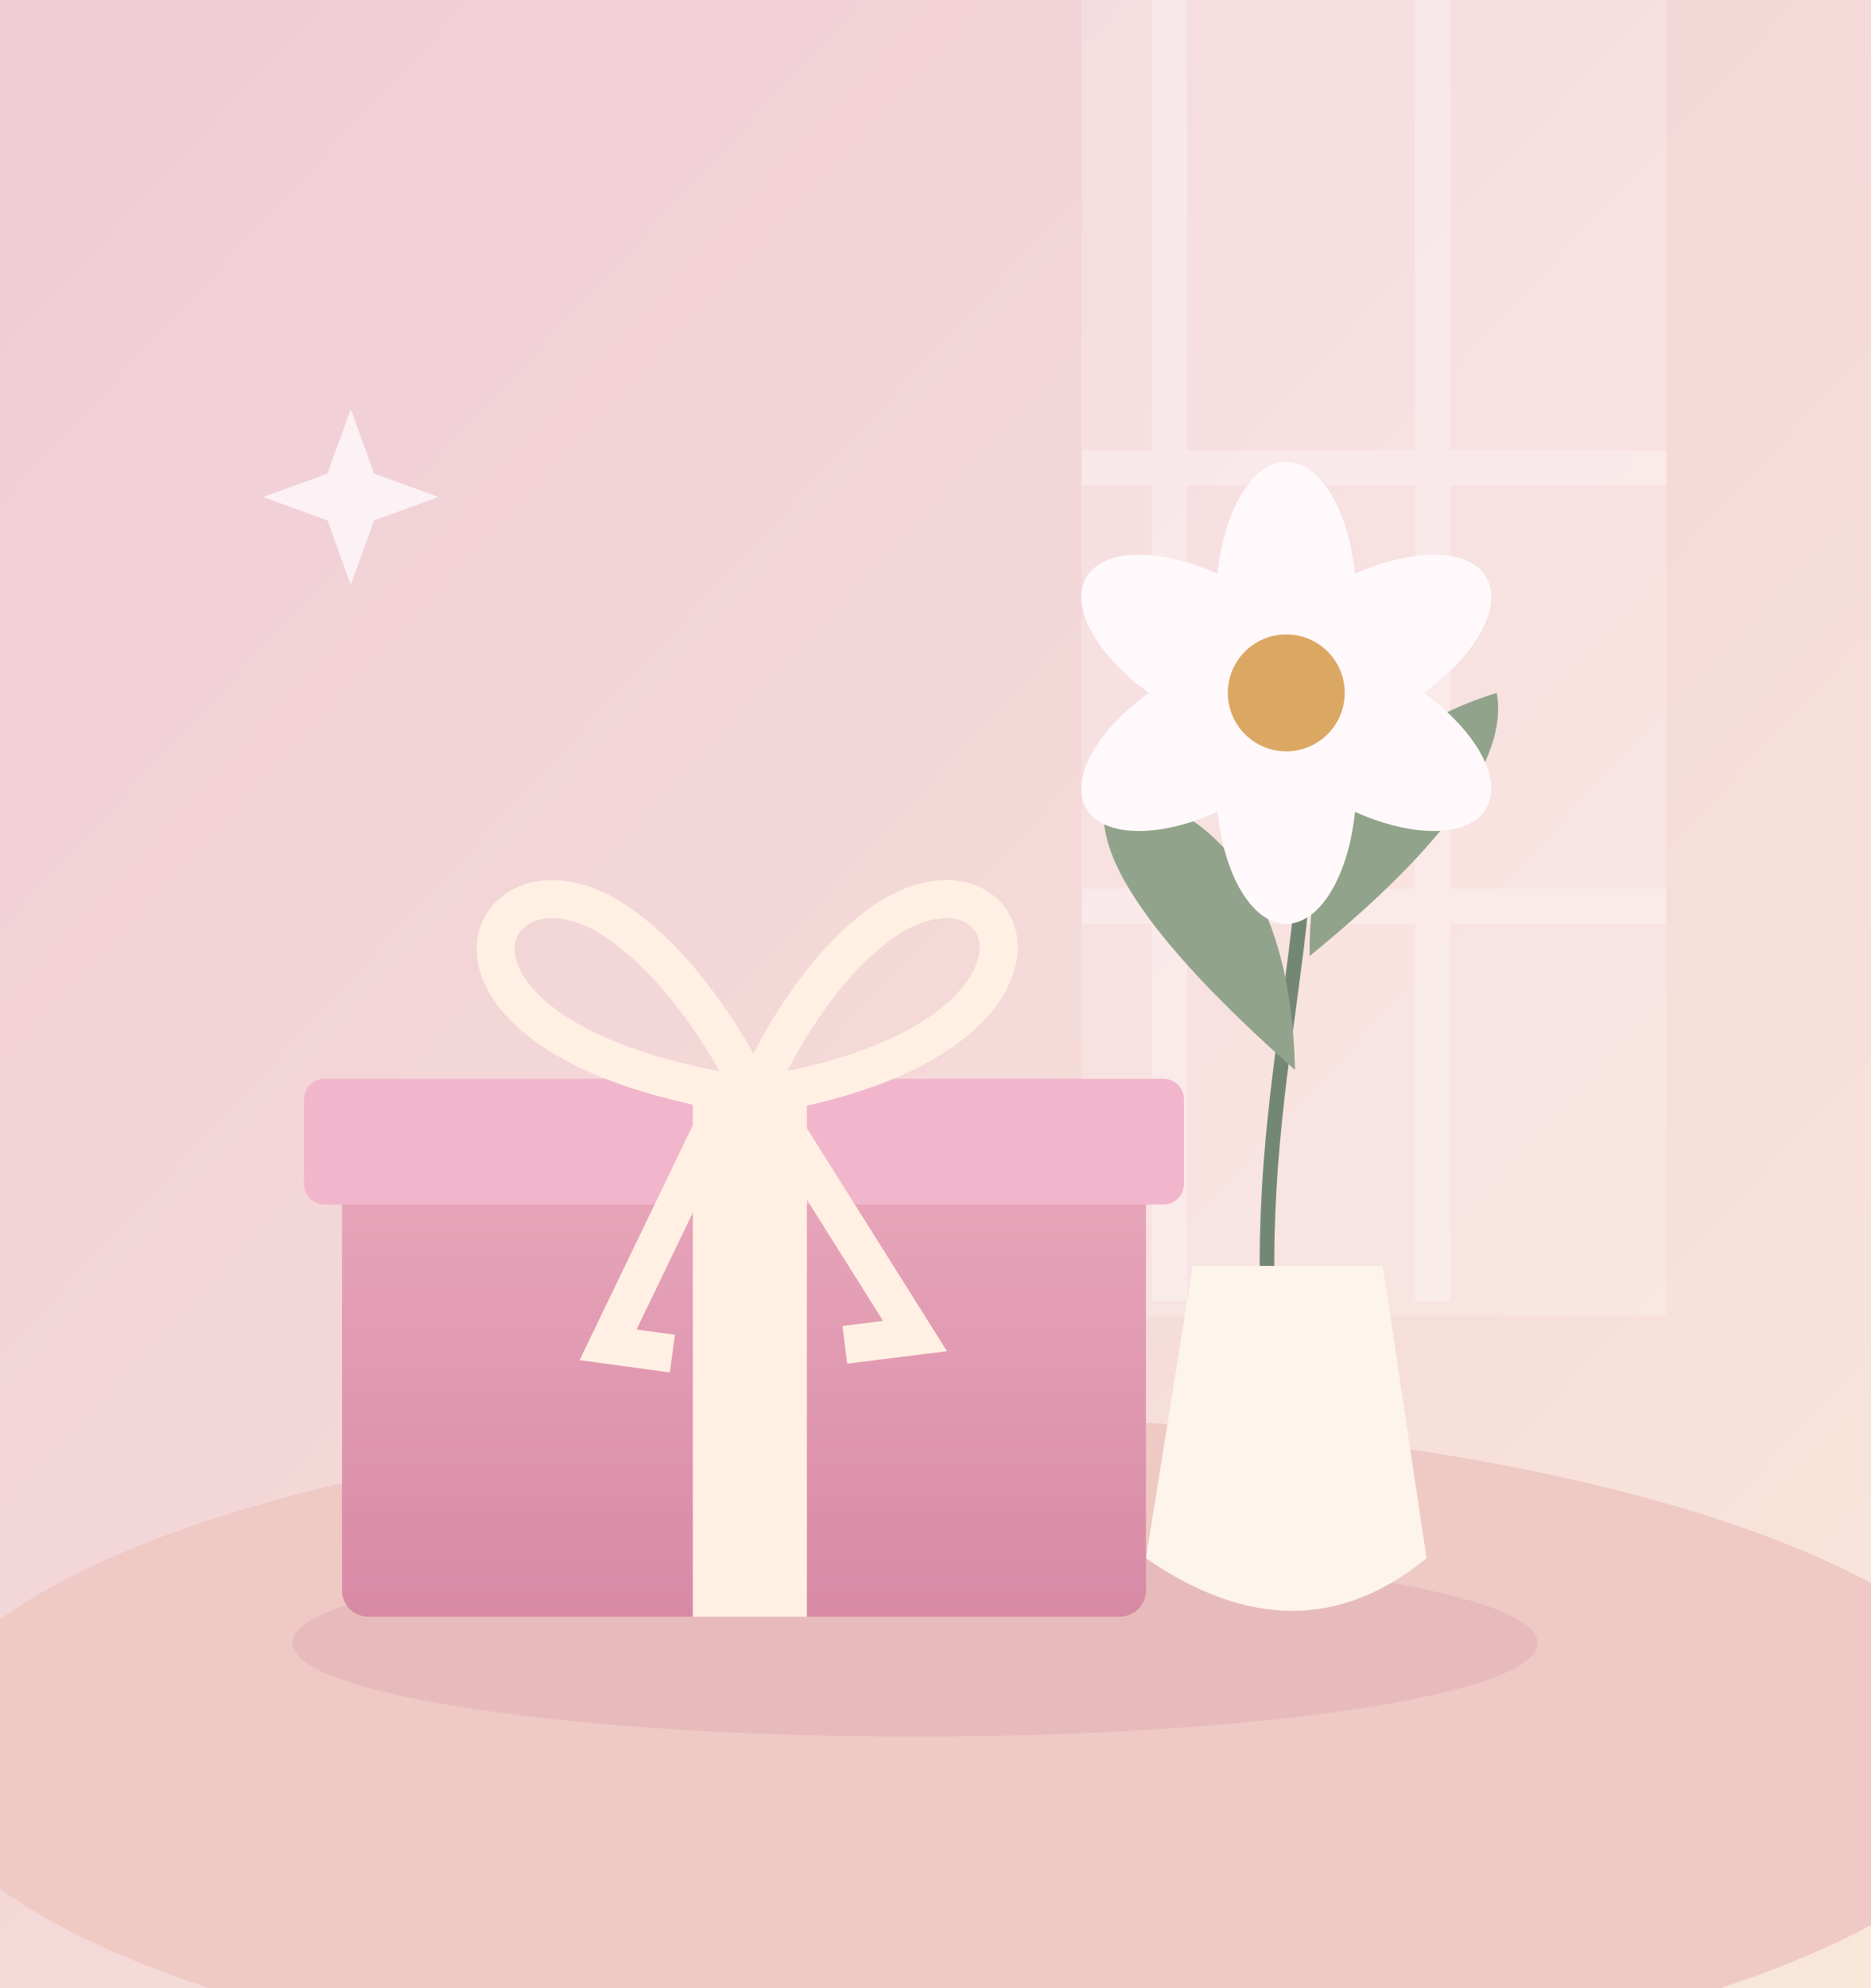
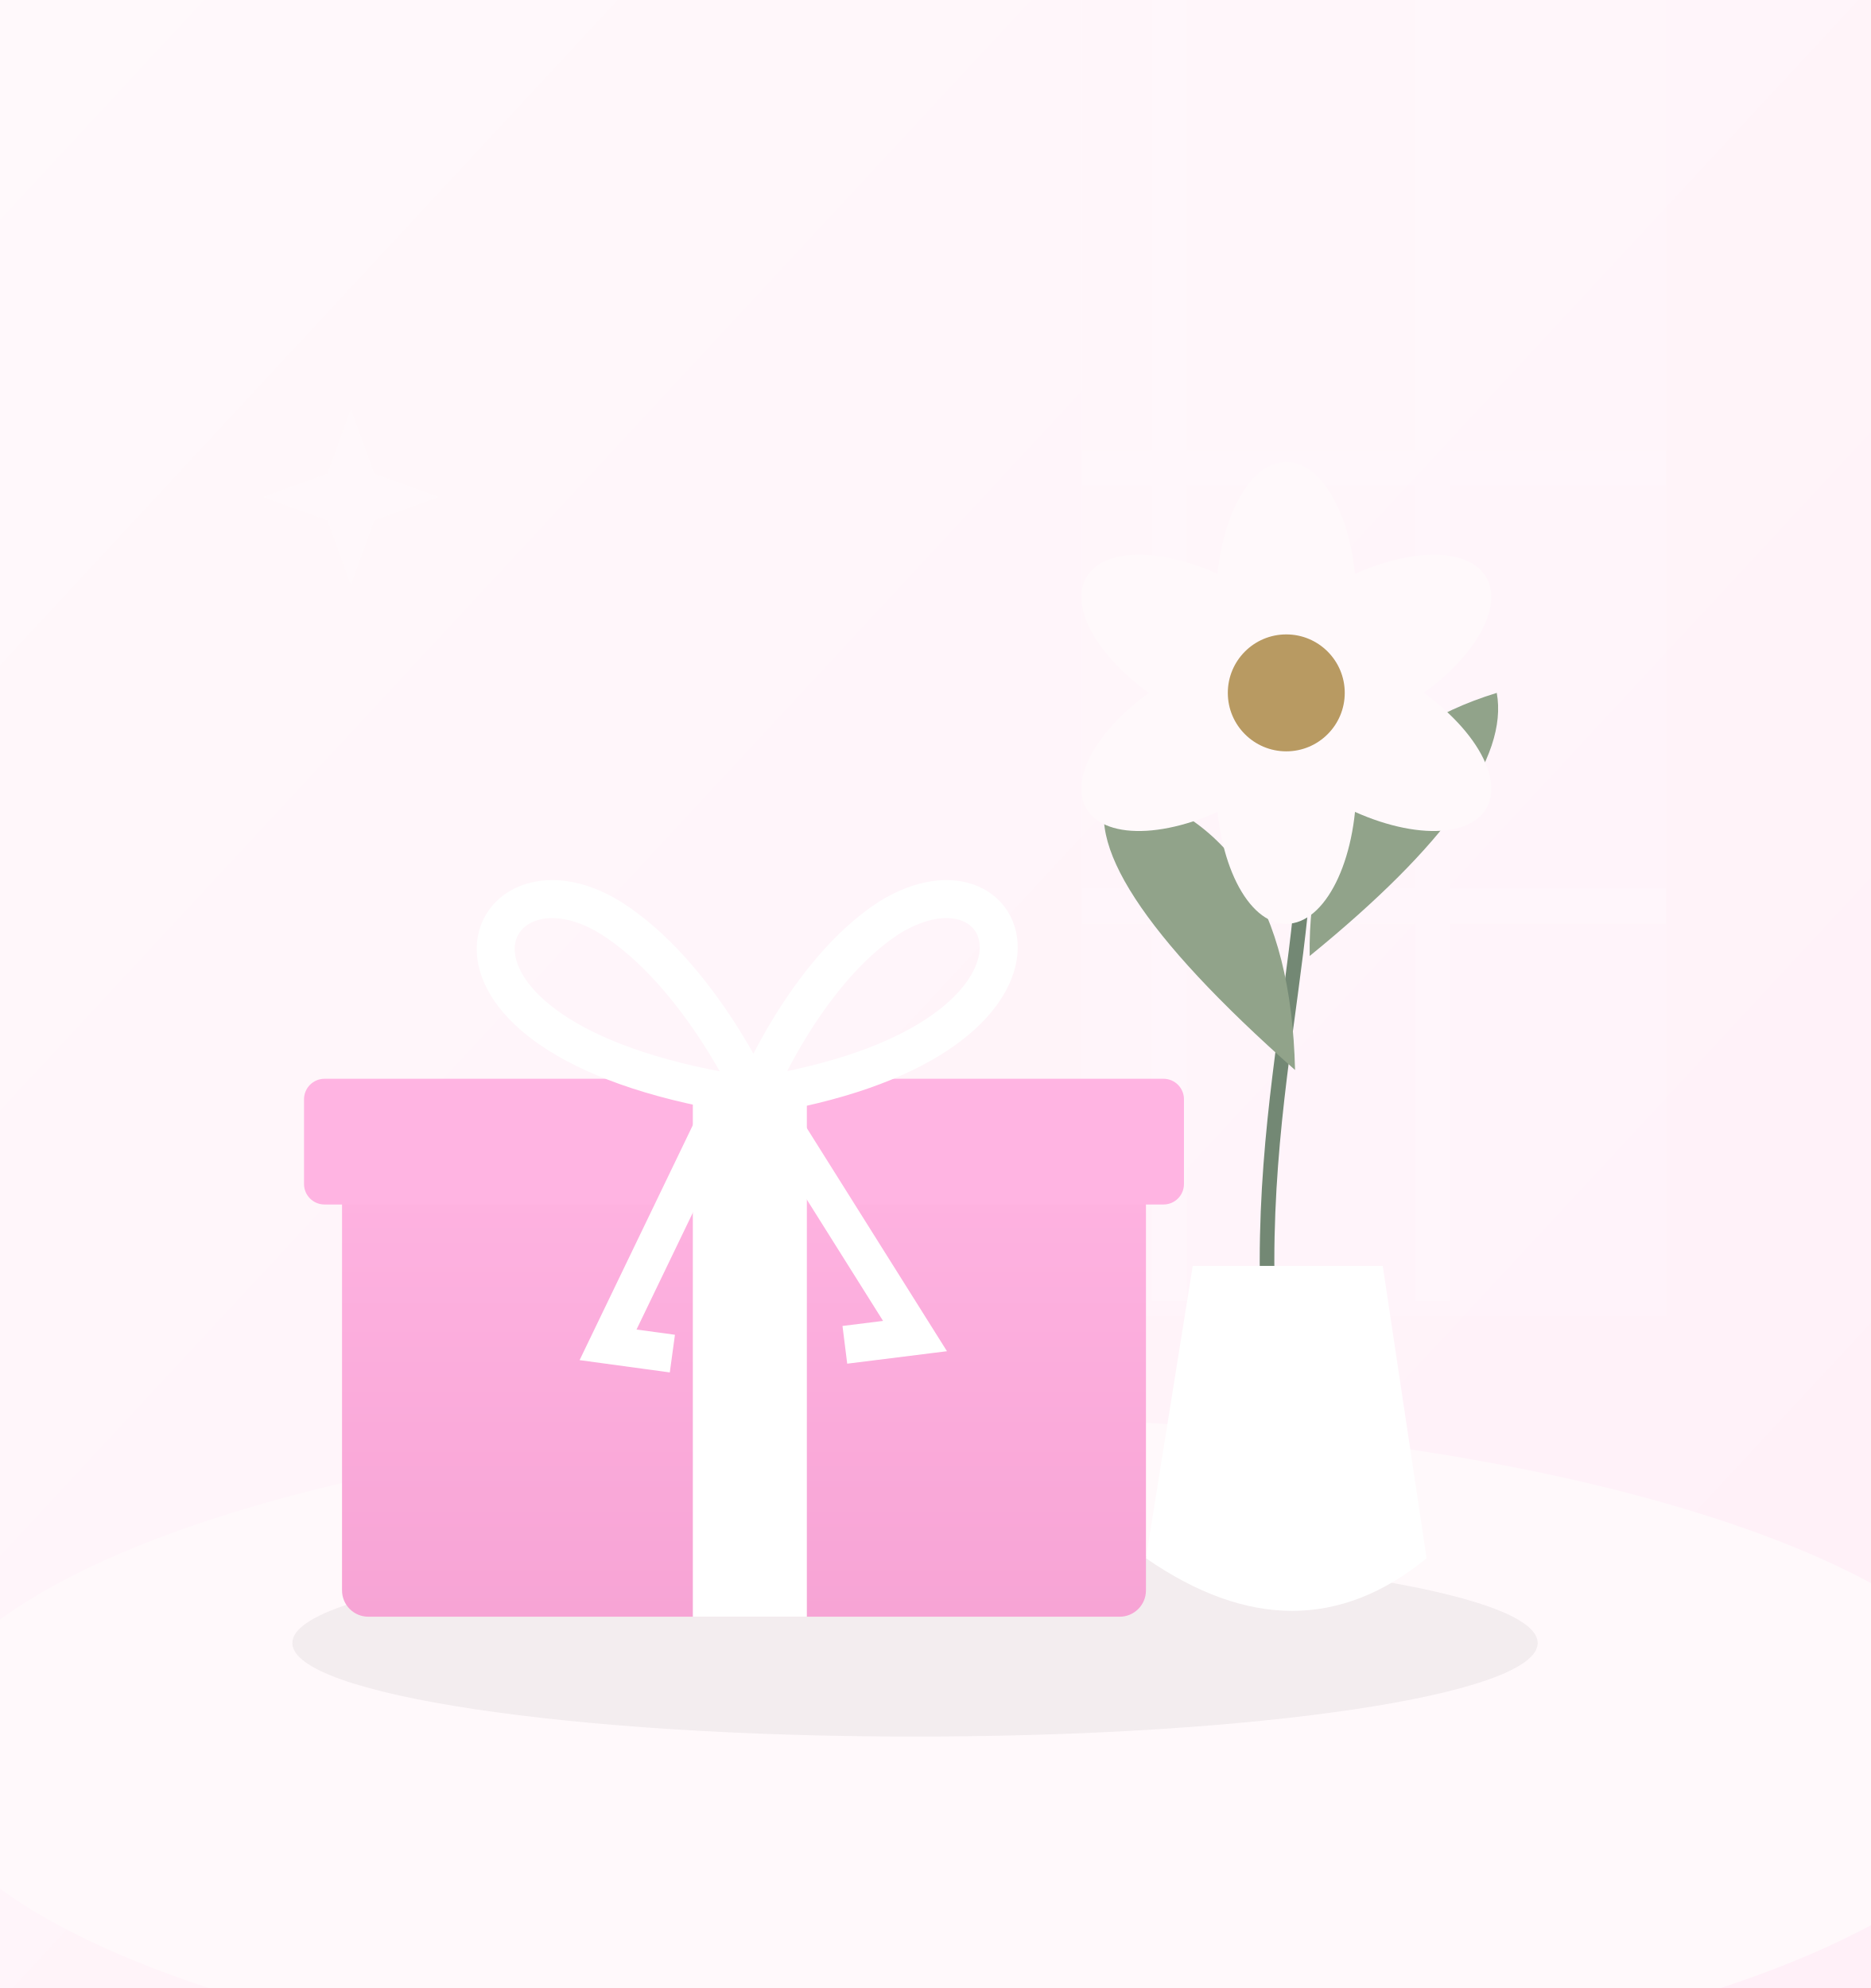
<svg xmlns="http://www.w3.org/2000/svg" width="640" height="680" viewBox="0 0 640 680">
  <defs>
    <linearGradient id="bg" x2="1" y2="1">
-       <stop stop-color="#efcbd6" />
-       <stop offset="1" stop-color="#f9e7da" />
+       <stop stop-color="#fff9fb" />
+       <stop offset="1" stop-color="#fff0f8" />
    </linearGradient>
    <linearGradient id="box" x2="0" y2="1">
-       <stop stop-color="#e8a8bc" />
-       <stop offset="1" stop-color="#d88aa5" />
+       <stop stop-color="#ffb4e2" />
+       <stop offset="1" stop-color="#f7a4d5" />
    </linearGradient>
  </defs>
  <path fill="url(#bg)" d="M0 0h640v680H0z" />
  <path d="M370 0h200v450H370z" fill="#fff9fb" opacity=".25" />
  <path d="M400 0v445M490 0v445M370 160h200M370 310h200" stroke="#fff9fb" stroke-width="12" opacity=".35" />
-   <ellipse cx="330" cy="600" rx="360" ry="115" fill="#efc9c4" />
-   <ellipse cx="313" cy="562" rx="213" ry="32" fill="#a95675" opacity=".12" />
+   <ellipse cx="330" cy="600" rx="360" ry="115" fill="#fff9fb" />
+   <ellipse cx="313" cy="562" rx="213" ry="32" fill="#332d32" opacity=".06" />
  <path d="M435 467c-9-100 24-160 7-239" stroke="#738874" stroke-width="5" fill="none" />
  <path d="M443 366q-78-69-63-97 61 13 63 97M448 327q70-57 64-90-65 20-64 90" fill="#91a38a" />
  <g fill="#fff9fb">
    <ellipse cx="440" cy="206" rx="24" ry="48" />
    <ellipse cx="440" cy="206" rx="24" ry="48" transform="rotate(60 440 237)" />
    <ellipse cx="440" cy="206" rx="24" ry="48" transform="rotate(120 440 237)" />
    <ellipse cx="440" cy="206" rx="24" ry="48" transform="rotate(180 440 237)" />
    <ellipse cx="440" cy="206" rx="24" ry="48" transform="rotate(240 440 237)" />
    <ellipse cx="440" cy="206" rx="24" ry="48" transform="rotate(300 440 237)" />
  </g>
-   <circle cx="440" cy="237" r="20" fill="#dba863" />
-   <path d="M408 433h65l15 100q-44 36-96 0z" fill="#fdf4eb" />
+   <circle cx="440" cy="237" r="20" fill="#b89a62" />
+   <path d="M408 433h65l15 100q-44 36-96 0z" fill="#ffffff" />
  <rect x="117" y="389" width="275" height="164" rx="9" fill="url(#box)" />
-   <rect x="104" y="369" width="301" height="43" rx="7" fill="#f1b6cb" />
-   <path d="M237 370h39v183h-39z" fill="#fff0e3" />
-   <path d="M258 375c-125-18-94-89-49-61 30 19 49 61 49 61Zm0 0c116-18 91-89 46-61-29 19-46 61-46 61Z" fill="none" stroke="#fff0e3" stroke-width="13" />
-   <path d="M264 379l49 78-24 3M248 377l-40 83 22 3" fill="none" stroke="#fff0e3" stroke-width="13" />
+   <rect x="104" y="369" width="301" height="43" rx="7" fill="#ffb4e2" />
+   <path d="M237 370h39v183h-39z" fill="#ffffff" />
+   <path d="M258 375c-125-18-94-89-49-61 30 19 49 61 49 61Zm0 0c116-18 91-89 46-61-29 19-46 61-46 61Z" fill="none" stroke="#ffffff" stroke-width="13" />
+   <path d="M264 379l49 78-24 3M248 377l-40 83 22 3" fill="none" stroke="#ffffff" stroke-width="13" />
  <path d="m120 140 8 22 22 8-22 8-8 22-8-22-22-8 22-8Z" fill="#fff9fb" opacity=".8" />
</svg>
